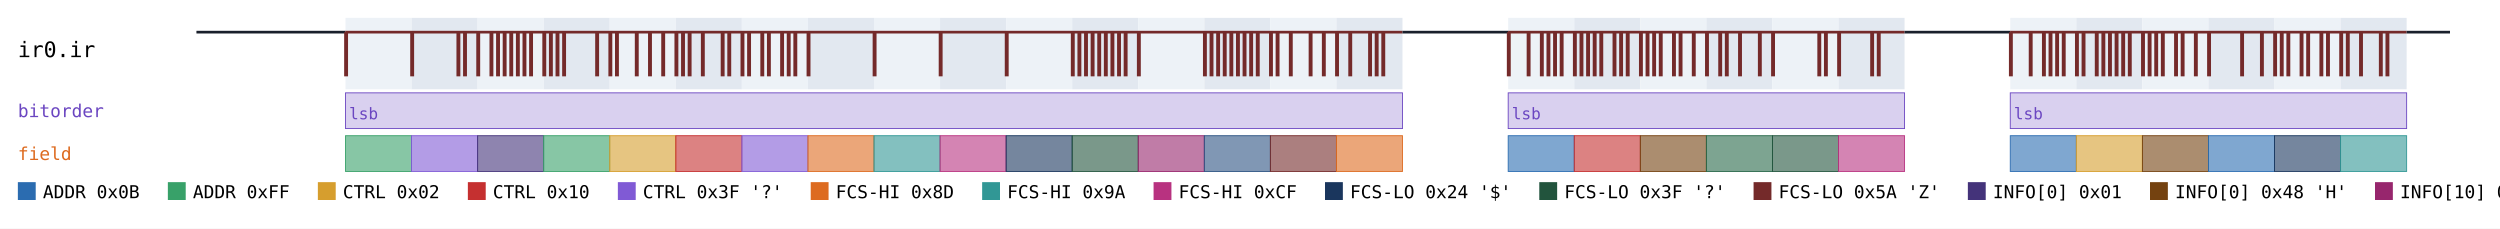
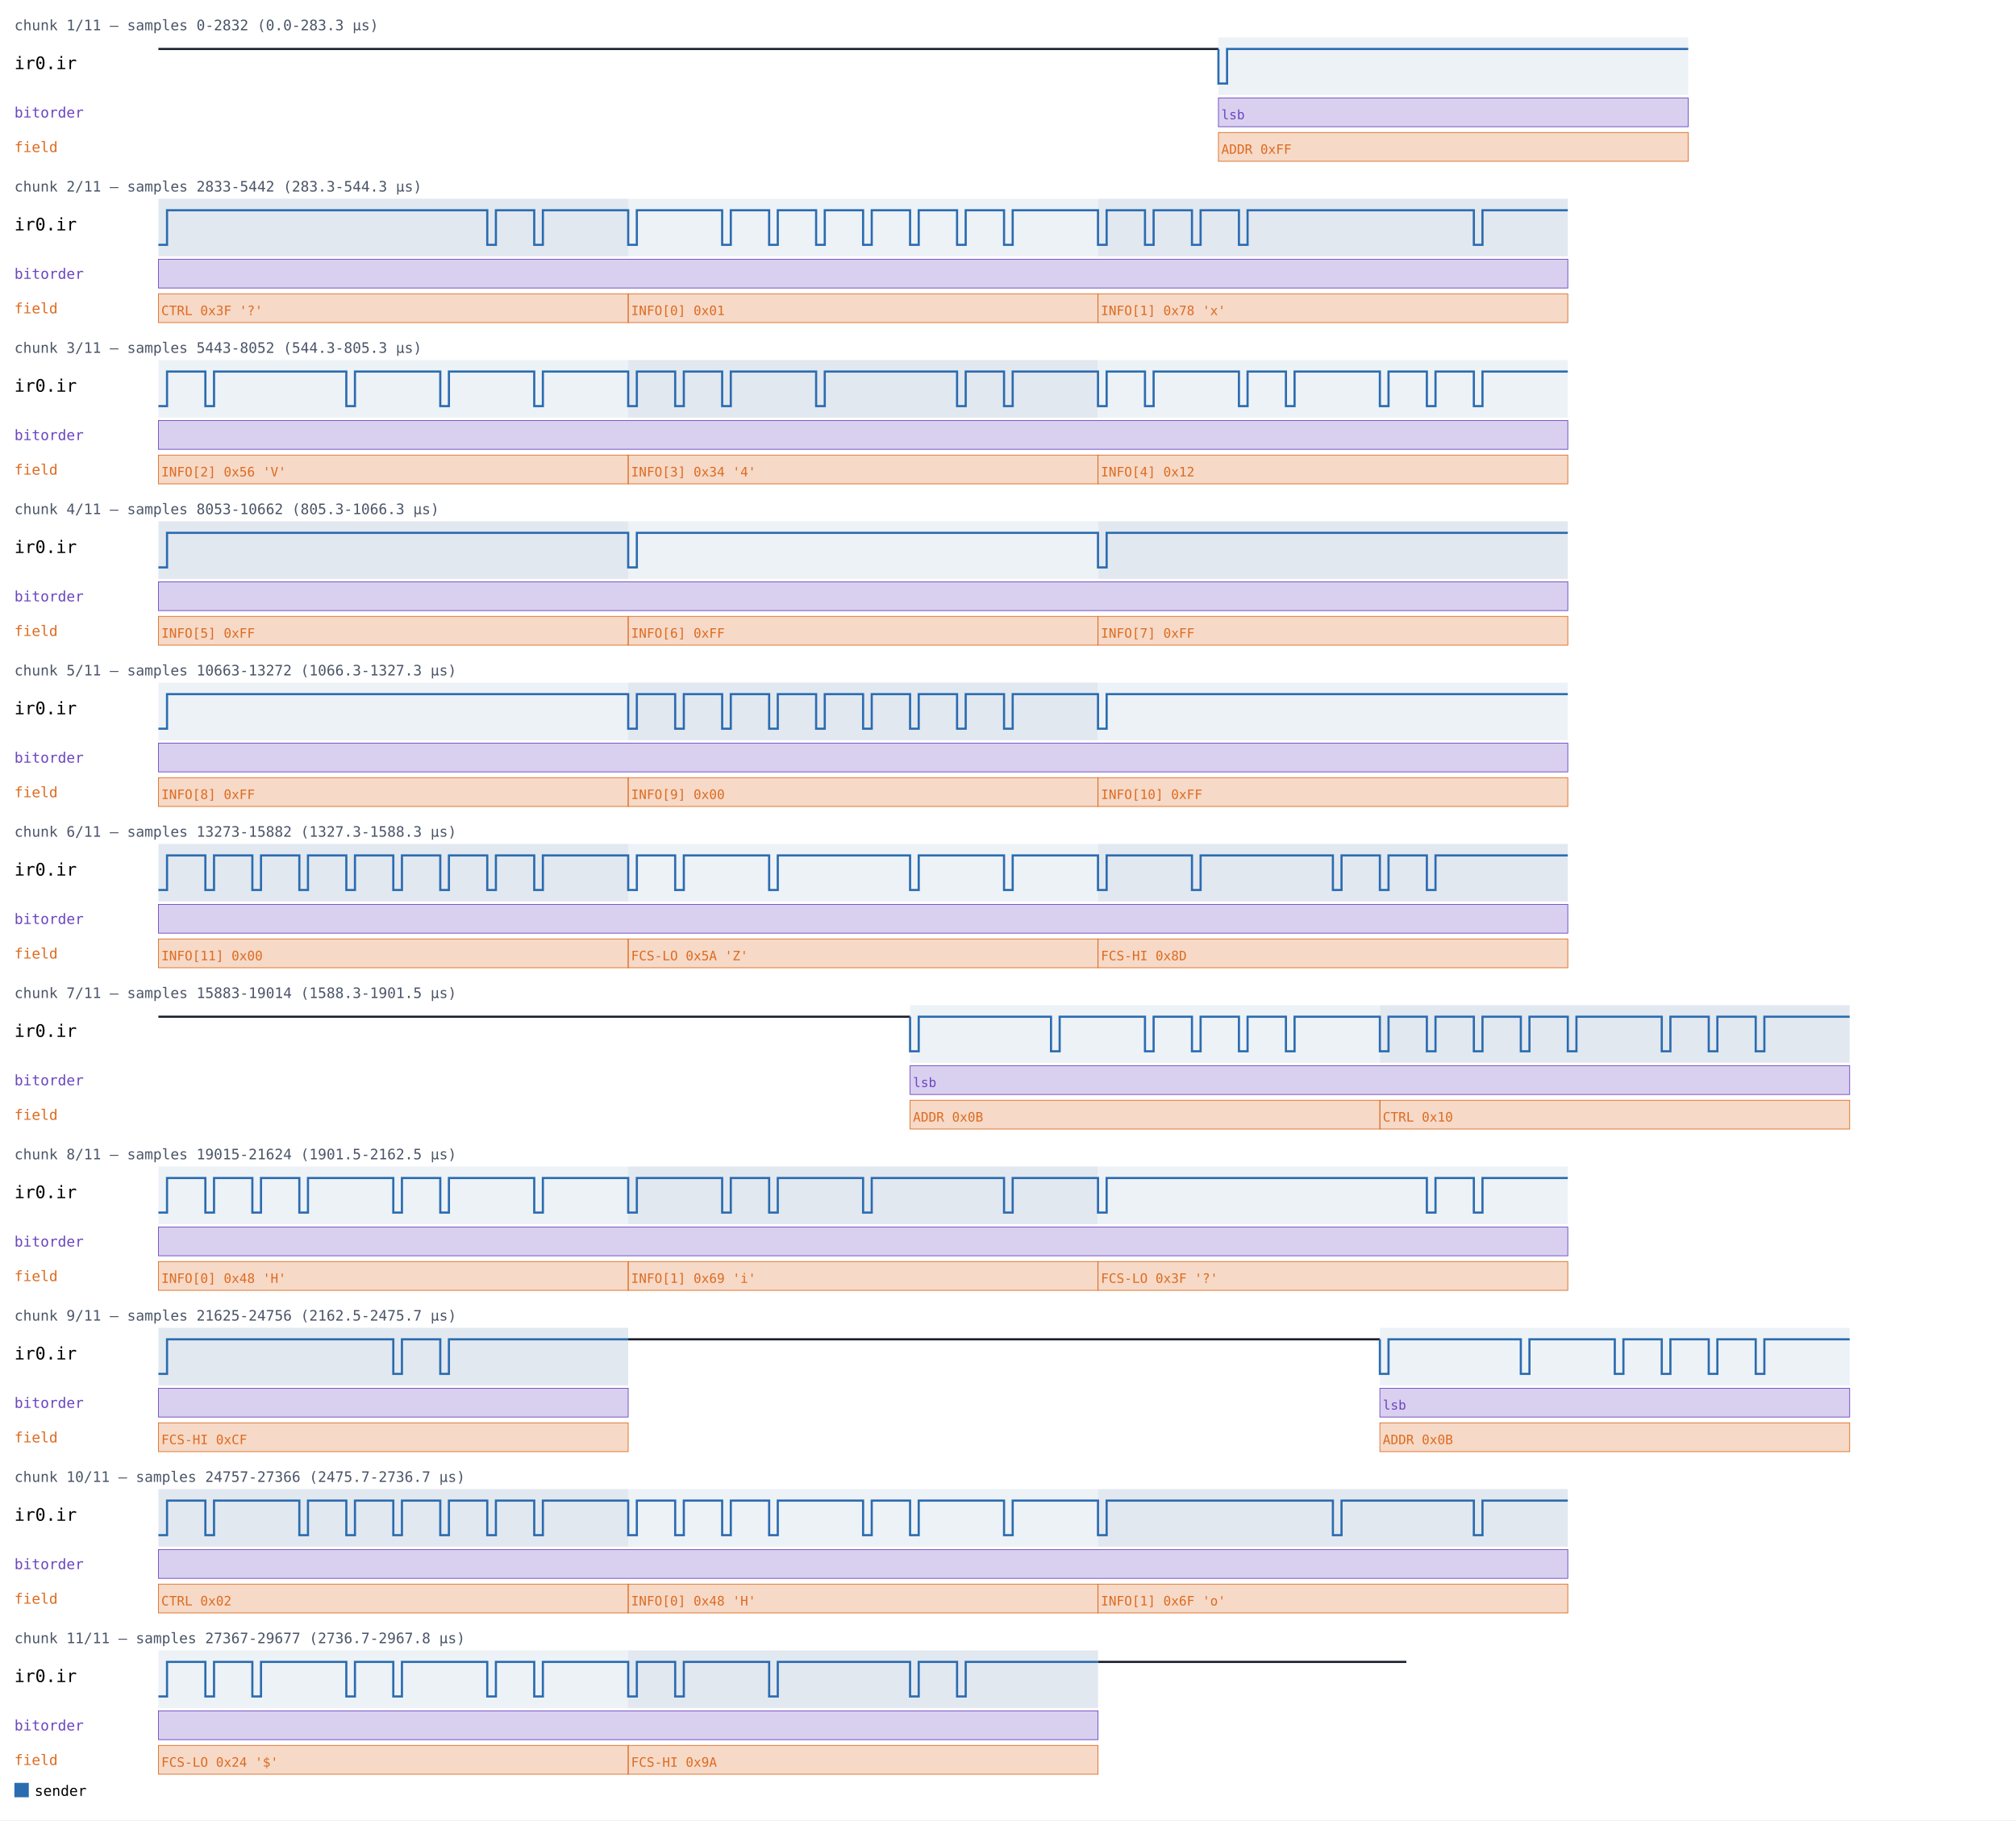
- <svg xmlns="http://www.w3.org/2000/svg" baseProfile="full" height="128" version="1.1" width="1400">
+ <svg xmlns="http://www.w3.org/2000/svg" baseProfile="full" height="1264" version="1.1" width="1400">
  <defs />
-   <rect fill="white" height="128" width="1400" x="0" y="0" />
-   <rect fill="#edf2f7" height="40" width="36.995" x="193.473" y="10" />
-   <rect fill="#e2e8f0" height="40" width="36.995" x="230.468" y="10" />
-   <rect fill="#edf2f7" height="40" width="36.995" x="267.463" y="10" />
-   <rect fill="#e2e8f0" height="40" width="36.995" x="304.458" y="10" />
-   <rect fill="#edf2f7" height="40" width="36.995" x="341.453" y="10" />
-   <rect fill="#e2e8f0" height="40" width="36.995" x="378.448" y="10" />
-   <rect fill="#edf2f7" height="40" width="36.995" x="415.443" y="10" />
-   <rect fill="#e2e8f0" height="40" width="36.995" x="452.438" y="10" />
-   <rect fill="#edf2f7" height="40" width="36.995" x="489.433" y="10" />
-   <rect fill="#e2e8f0" height="40" width="36.995" x="526.429" y="10" />
-   <rect fill="#edf2f7" height="40" width="36.995" x="563.424" y="10" />
-   <rect fill="#e2e8f0" height="40" width="36.995" x="600.419" y="10" />
-   <rect fill="#edf2f7" height="40" width="36.995" x="637.414" y="10" />
-   <rect fill="#e2e8f0" height="40" width="36.995" x="674.409" y="10" />
-   <rect fill="#edf2f7" height="40" width="36.995" x="711.404" y="10" />
-   <rect fill="#e2e8f0" height="40" width="36.995" x="748.399" y="10" />
-   <rect fill="#edf2f7" height="40" width="36.995" x="844.586" y="10" />
-   <rect fill="#e2e8f0" height="40" width="36.995" x="881.581" y="10" />
-   <rect fill="#edf2f7" height="40" width="36.995" x="918.576" y="10" />
-   <rect fill="#e2e8f0" height="40" width="36.995" x="955.571" y="10" />
-   <rect fill="#edf2f7" height="40" width="36.995" x="992.567" y="10" />
-   <rect fill="#e2e8f0" height="40" width="36.995" x="1029.562" y="10" />
-   <rect fill="#edf2f7" height="40" width="36.995" x="1125.749" y="10" />
-   <rect fill="#e2e8f0" height="40" width="36.995" x="1162.744" y="10" />
-   <rect fill="#edf2f7" height="40" width="36.995" x="1199.739" y="10" />
-   <rect fill="#e2e8f0" height="40" width="36.995" x="1236.734" y="10" />
-   <rect fill="#edf2f7" height="40" width="36.995" x="1273.729" y="10" />
-   <rect fill="#e2e8f0" height="40" width="36.995" x="1310.724" y="10" />
-   <text font-family="monospace" font-size="12px" x="10" y="32.0">ir0.ir</text>
-   <polyline fill="none" points="110.0,18.0 110.0,18.0 134.281,18.0 134.281,18.0 193.473,18.0 193.473,18.0" stroke="#1a202c" stroke-width="1.5" />
-   <polyline fill="none" points="193.473,18.0 193.473,42.0 194.153,42.0 194.153,18.0 230.468,18.0 230.468,42.0 231.148,42.0 231.148,18.0 256.364,18.0 256.364,42.0 257.045,42.0 257.045,18.0 260.064,18.0 260.064,42.0 260.744,42.0 260.744,18.0 267.463,18.0 267.463,42.0 268.143,42.0 268.143,18.0 274.862,18.0 274.862,42.0 275.542,42.0 275.542,18.0 278.561,18.0 278.561,42.0 279.242,42.0 279.242,18.0 282.261,18.0 282.261,42.0 282.941,42.0 282.941,18.0 285.961,18.0 285.961,42.0 286.641,42.0 286.641,18.0 289.66,18.0 289.66,42.0 290.34,42.0 290.34,18.0 293.36,18.0 293.36,42.0 294.04,42.0 294.04,18.0 297.059,18.0 297.059,42.0 297.739,42.0 297.739,18.0 304.458,18.0 304.458,42.0 305.138,42.0 305.138,18.0 308.158,18.0 308.158,42.0 308.838,42.0 308.838,18.0 311.857,18.0 311.857,42.0 312.537,42.0 312.537,18.0 315.557,18.0 315.557,42.0 316.237,42.0 316.237,18.0 334.054,18.0 334.054,42.0 334.734,42.0 334.734,18.0 341.453,18.0 341.453,42.0 342.133,42.0 342.133,18.0 345.153,18.0 345.153,42.0 345.833,42.0 345.833,18.0 356.251,18.0 356.251,42.0 356.932,42.0 356.932,18.0 363.65,18.0 363.65,42.0 364.331,42.0 364.331,18.0 371.049,18.0 371.049,42.0 371.73,42.0 371.73,18.0 378.448,18.0 378.448,42.0 379.129,42.0 379.129,18.0 382.148,18.0 382.148,42.0 382.828,42.0 382.828,18.0 385.847,18.0 385.847,42.0 386.528,42.0 386.528,18.0 393.246,18.0 393.246,42.0 393.927,42.0 393.927,18.0 404.345,18.0 404.345,42.0 405.025,42.0 405.025,18.0 408.044,18.0 408.044,42.0 408.725,42.0 408.725,18.0 415.443,18.0 415.443,42.0 416.124,42.0 416.124,18.0 419.143,18.0 419.143,42.0 419.823,42.0 419.823,18.0 426.542,18.0 426.542,42.0 427.222,42.0 427.222,18.0 430.241,18.0 430.241,42.0 430.922,42.0 430.922,18.0 437.64,18.0 437.64,42.0 438.321,42.0 438.321,18.0 441.34,18.0 441.34,42.0 442.02,42.0 442.02,18.0 445.039,18.0 445.039,42.0 445.72,42.0 445.72,18.0 452.438,18.0 452.438,42.0 453.119,42.0 453.119,18.0 489.433,18.0 489.433,42.0 490.114,42.0 490.114,18.0 526.429,18.0 526.429,42.0 527.109,42.0 527.109,18.0 563.424,18.0 563.424,42.0 564.104,42.0 564.104,18.0 600.419,18.0 600.419,42.0 601.099,42.0 601.099,18.0 604.118,18.0 604.118,42.0 604.799,42.0 604.799,18.0 607.818,18.0 607.818,42.0 608.498,42.0 608.498,18.0 611.517,18.0 611.517,42.0 612.198,42.0 612.198,18.0 615.217,18.0 615.217,42.0 615.897,42.0 615.897,18.0 618.916,18.0 618.916,42.0 619.597,42.0 619.597,18.0 622.616,18.0 622.616,42.0 623.296,42.0 623.296,18.0 626.315,18.0 626.315,42.0 626.996,42.0 626.996,18.0 630.015,18.0 630.015,42.0 630.695,42.0 630.695,18.0 637.414,18.0 637.414,42.0 638.094,42.0 638.094,18.0 674.409,18.0 674.409,42.0 675.089,42.0 675.089,18.0 678.108,18.0 678.108,42.0 678.789,42.0 678.789,18.0 681.808,18.0 681.808,42.0 682.488,42.0 682.488,18.0 685.507,18.0 685.507,42.0 686.188,42.0 686.188,18.0 689.207,18.0 689.207,42.0 689.887,42.0 689.887,18.0 692.906,18.0 692.906,42.0 693.587,42.0 693.587,18.0 696.606,18.0 696.606,42.0 697.286,42.0 697.286,18.0 700.305,18.0 700.305,42.0 700.986,42.0 700.986,18.0 704.005,18.0 704.005,42.0 704.685,42.0 704.685,18.0 711.404,18.0 711.404,42.0 712.084,42.0 712.084,18.0 715.103,18.0 715.103,42.0 715.784,42.0 715.784,18.0 722.502,18.0 722.502,42.0 723.183,42.0 723.183,18.0 733.601,18.0 733.601,42.0 734.281,42.0 734.281,18.0 741.0,18.0 741.0,42.0 741.68,42.0 741.68,18.0 748.399,18.0 748.399,42.0 749.079,42.0 749.079,18.0 755.798,18.0 755.798,42.0 756.478,42.0 756.478,18.0 766.897,18.0 766.897,42.0 767.577,42.0 767.577,18.0 770.596,18.0 770.596,42.0 771.276,42.0 771.276,18.0 774.296,18.0 774.296,42.0 774.976,42.0 774.976,18.0 785.394,18.0 785.394,18.0" stroke="#742a2a" stroke-width="1.5" />
-   <polyline fill="none" points="785.394,18.0 785.394,18.0 844.586,18.0 844.586,18.0" stroke="#1a202c" stroke-width="1.5" />
-   <polyline fill="none" points="844.586,18.0 844.586,42.0 845.267,42.0 845.267,18.0 855.685,18.0 855.685,42.0 856.365,42.0 856.365,18.0 863.084,18.0 863.084,42.0 863.764,42.0 863.764,18.0 866.783,18.0 866.783,42.0 867.464,42.0 867.464,18.0 870.483,18.0 870.483,42.0 871.163,42.0 871.163,18.0 874.182,18.0 874.182,42.0 874.863,42.0 874.863,18.0 881.581,18.0 881.581,42.0 882.262,42.0 882.262,18.0 885.281,18.0 885.281,42.0 885.961,42.0 885.961,18.0 888.98,18.0 888.98,42.0 889.661,42.0 889.661,18.0 892.68,18.0 892.68,42.0 893.36,42.0 893.36,18.0 896.379,18.0 896.379,42.0 897.06,42.0 897.06,18.0 903.778,18.0 903.778,42.0 904.459,42.0 904.459,18.0 907.478,18.0 907.478,42.0 908.158,42.0 908.158,18.0 911.177,18.0 911.177,42.0 911.858,42.0 911.858,18.0 918.576,18.0 918.576,42.0 919.257,42.0 919.257,18.0 922.276,18.0 922.276,42.0 922.956,42.0 922.956,18.0 925.975,18.0 925.975,42.0 926.656,42.0 926.656,18.0 929.675,18.0 929.675,42.0 930.355,42.0 930.355,18.0 937.074,18.0 937.074,42.0 937.754,42.0 937.754,18.0 940.773,18.0 940.773,42.0 941.454,42.0 941.454,18.0 948.172,18.0 948.172,42.0 948.853,42.0 948.853,18.0 955.571,18.0 955.571,42.0 956.252,42.0 956.252,18.0 962.97,18.0 962.97,42.0 963.651,42.0 963.651,18.0 966.67,18.0 966.67,42.0 967.35,42.0 967.35,18.0 974.069,18.0 974.069,42.0 974.749,42.0 974.749,18.0 985.168,18.0 985.168,42.0 985.848,42.0 985.848,18.0 992.567,18.0 992.567,42.0 993.247,42.0 993.247,18.0 1018.463,18.0 1018.463,42.0 1019.143,42.0 1019.143,18.0 1022.163,18.0 1022.163,42.0 1022.843,42.0 1022.843,18.0 1029.562,18.0 1029.562,42.0 1030.242,42.0 1030.242,18.0 1048.059,18.0 1048.059,42.0 1048.74,42.0 1048.74,18.0 1051.759,18.0 1051.759,42.0 1052.439,42.0 1052.439,18.0 1066.557,18.0 1066.557,18.0" stroke="#742a2a" stroke-width="1.5" />
-   <polyline fill="none" points="1066.557,18.0 1066.557,18.0 1125.749,18.0 1125.749,18.0" stroke="#1a202c" stroke-width="1.5" />
-   <polyline fill="none" points="1125.749,18.0 1125.749,42.0 1126.429,42.0 1126.429,18.0 1136.847,18.0 1136.847,42.0 1137.528,42.0 1137.528,18.0 1144.246,18.0 1144.246,42.0 1144.927,42.0 1144.927,18.0 1147.946,18.0 1147.946,42.0 1148.626,42.0 1148.626,18.0 1151.645,18.0 1151.645,42.0 1152.326,42.0 1152.326,18.0 1155.345,18.0 1155.345,42.0 1156.025,42.0 1156.025,18.0 1162.744,18.0 1162.744,42.0 1163.424,42.0 1163.424,18.0 1166.443,18.0 1166.443,42.0 1167.124,42.0 1167.124,18.0 1173.842,18.0 1173.842,42.0 1174.523,42.0 1174.523,18.0 1177.542,18.0 1177.542,42.0 1178.222,42.0 1178.222,18.0 1181.241,18.0 1181.241,42.0 1181.922,42.0 1181.922,18.0 1184.941,18.0 1184.941,42.0 1185.621,42.0 1185.621,18.0 1188.64,18.0 1188.64,42.0 1189.321,42.0 1189.321,18.0 1192.34,18.0 1192.34,42.0 1193.02,42.0 1193.02,18.0 1199.739,18.0 1199.739,42.0 1200.419,42.0 1200.419,18.0 1203.439,18.0 1203.439,42.0 1204.119,42.0 1204.119,18.0 1207.138,18.0 1207.138,42.0 1207.818,42.0 1207.818,18.0 1210.838,18.0 1210.838,42.0 1211.518,42.0 1211.518,18.0 1218.237,18.0 1218.237,42.0 1218.917,42.0 1218.917,18.0 1221.936,18.0 1221.936,42.0 1222.616,42.0 1222.616,18.0 1229.335,18.0 1229.335,42.0 1230.015,42.0 1230.015,18.0 1236.734,18.0 1236.734,42.0 1237.414,42.0 1237.414,18.0 1255.232,18.0 1255.232,42.0 1255.912,42.0 1255.912,18.0 1266.33,18.0 1266.33,42.0 1267.011,42.0 1267.011,18.0 1273.729,18.0 1273.729,42.0 1274.41,42.0 1274.41,18.0 1277.429,18.0 1277.429,42.0 1278.109,42.0 1278.109,18.0 1281.128,18.0 1281.128,42.0 1281.809,42.0 1281.809,18.0 1288.527,18.0 1288.527,42.0 1289.208,42.0 1289.208,18.0 1292.227,18.0 1292.227,42.0 1292.907,42.0 1292.907,18.0 1299.626,18.0 1299.626,42.0 1300.306,42.0 1300.306,18.0 1303.325,18.0 1303.325,42.0 1304.006,42.0 1304.006,18.0 1310.724,18.0 1310.724,42.0 1311.405,42.0 1311.405,18.0 1314.424,18.0 1314.424,42.0 1315.104,42.0 1315.104,18.0 1321.823,18.0 1321.823,42.0 1322.503,42.0 1322.503,18.0 1332.921,18.0 1332.921,42.0 1333.602,42.0 1333.602,18.0 1336.621,18.0 1336.621,42.0 1337.301,42.0 1337.301,18.0 1347.719,18.0 1347.719,18.0" stroke="#742a2a" stroke-width="1.5" />
-   <polyline fill="none" points="1347.719,18.0 1347.719,18.0 1372.0,18.0" stroke="#1a202c" stroke-width="1.5" />
-   <text fill="#6b46c1" font-family="monospace" font-size="10px" x="10" y="65.6">bitorder</text>
-   <rect fill="#6b46c1" fill-opacity="0.25" height="20" stroke="#6b46c1" stroke-width="0.5" width="591.921" x="193.473" y="52" />
-   <text fill="#6b46c1" font-family="monospace" font-size="9px" x="195.473" y="66.8">lsb</text>
-   <rect fill="#6b46c1" fill-opacity="0.25" height="20" stroke="#6b46c1" stroke-width="0.5" width="221.97" x="844.586" y="52" />
-   <text fill="#6b46c1" font-family="monospace" font-size="9px" x="846.586" y="66.8">lsb</text>
-   <rect fill="#6b46c1" fill-opacity="0.25" height="20" stroke="#6b46c1" stroke-width="0.5" width="221.97" x="1125.749" y="52" />
-   <text fill="#6b46c1" font-family="monospace" font-size="9px" x="1127.749" y="66.8">lsb</text>
-   <text fill="#dd6b20" font-family="monospace" font-size="10px" x="10" y="89.6">field</text>
-   <rect fill="#38a169" fill-opacity="0.6" height="20" stroke="#38a169" stroke-width="0.5" width="36.995" x="193.473" y="76" />
-   <rect fill="#805ad5" fill-opacity="0.6" height="20" stroke="#805ad5" stroke-width="0.5" width="36.995" x="230.468" y="76" />
-   <rect fill="#44337a" fill-opacity="0.6" height="20" stroke="#44337a" stroke-width="0.5" width="36.995" x="267.463" y="76" />
-   <rect fill="#38a169" fill-opacity="0.6" height="20" stroke="#38a169" stroke-width="0.5" width="36.995" x="304.458" y="76" />
-   <rect fill="#d69e2e" fill-opacity="0.6" height="20" stroke="#d69e2e" stroke-width="0.5" width="36.995" x="341.453" y="76" />
-   <rect fill="#c53030" fill-opacity="0.6" height="20" stroke="#c53030" stroke-width="0.5" width="36.995" x="378.448" y="76" />
-   <rect fill="#805ad5" fill-opacity="0.6" height="20" stroke="#805ad5" stroke-width="0.5" width="36.995" x="415.443" y="76" />
-   <rect fill="#dd6b20" fill-opacity="0.6" height="20" stroke="#dd6b20" stroke-width="0.5" width="36.995" x="452.438" y="76" />
-   <rect fill="#319795" fill-opacity="0.6" height="20" stroke="#319795" stroke-width="0.5" width="36.995" x="489.433" y="76" />
-   <rect fill="#b83280" fill-opacity="0.6" height="20" stroke="#b83280" stroke-width="0.5" width="36.995" x="526.429" y="76" />
-   <rect fill="#1a365d" fill-opacity="0.6" height="20" stroke="#1a365d" stroke-width="0.5" width="36.995" x="563.424" y="76" />
-   <rect fill="#22543d" fill-opacity="0.6" height="20" stroke="#22543d" stroke-width="0.5" width="36.995" x="600.419" y="76" />
-   <rect fill="#97266d" fill-opacity="0.6" height="20" stroke="#97266d" stroke-width="0.5" width="36.995" x="637.414" y="76" />
-   <rect fill="#2c5282" fill-opacity="0.6" height="20" stroke="#2c5282" stroke-width="0.5" width="36.995" x="674.409" y="76" />
-   <rect fill="#742a2a" fill-opacity="0.6" height="20" stroke="#742a2a" stroke-width="0.5" width="36.995" x="711.404" y="76" />
-   <rect fill="#dd6b20" fill-opacity="0.6" height="20" stroke="#dd6b20" stroke-width="0.5" width="36.995" x="748.399" y="76" />
-   <rect fill="#2b6cb0" fill-opacity="0.6" height="20" stroke="#2b6cb0" stroke-width="0.5" width="36.995" x="844.586" y="76" />
-   <rect fill="#c53030" fill-opacity="0.6" height="20" stroke="#c53030" stroke-width="0.5" width="36.995" x="881.581" y="76" />
-   <rect fill="#744210" fill-opacity="0.6" height="20" stroke="#744210" stroke-width="0.5" width="36.995" x="918.576" y="76" />
-   <rect fill="#276749" fill-opacity="0.6" height="20" stroke="#276749" stroke-width="0.5" width="36.995" x="955.571" y="76" />
-   <rect fill="#22543d" fill-opacity="0.6" height="20" stroke="#22543d" stroke-width="0.5" width="36.995" x="992.567" y="76" />
-   <rect fill="#b83280" fill-opacity="0.6" height="20" stroke="#b83280" stroke-width="0.5" width="36.995" x="1029.562" y="76" />
-   <rect fill="#2b6cb0" fill-opacity="0.6" height="20" stroke="#2b6cb0" stroke-width="0.5" width="36.995" x="1125.749" y="76" />
-   <rect fill="#d69e2e" fill-opacity="0.6" height="20" stroke="#d69e2e" stroke-width="0.5" width="36.995" x="1162.744" y="76" />
-   <rect fill="#744210" fill-opacity="0.6" height="20" stroke="#744210" stroke-width="0.5" width="36.995" x="1199.739" y="76" />
-   <rect fill="#2b6cb0" fill-opacity="0.6" height="20" stroke="#2b6cb0" stroke-width="0.5" width="36.995" x="1236.734" y="76" />
-   <rect fill="#1a365d" fill-opacity="0.6" height="20" stroke="#1a365d" stroke-width="0.5" width="36.995" x="1273.729" y="76" />
-   <rect fill="#319795" fill-opacity="0.6" height="20" stroke="#319795" stroke-width="0.5" width="36.995" x="1310.724" y="76" />
-   <rect fill="#2b6cb0" height="10" width="10" x="10" y="102" />
-   <text font-family="monospace" font-size="10px" x="24" y="111">ADDR 0x0B</text>
-   <rect fill="#38a169" height="10" width="10" x="94" y="102" />
-   <text font-family="monospace" font-size="10px" x="108" y="111">ADDR 0xFF</text>
-   <rect fill="#d69e2e" height="10" width="10" x="178" y="102" />
-   <text font-family="monospace" font-size="10px" x="192" y="111">CTRL 0x02</text>
-   <rect fill="#c53030" height="10" width="10" x="262" y="102" />
-   <text font-family="monospace" font-size="10px" x="276" y="111">CTRL 0x10</text>
-   <rect fill="#805ad5" height="10" width="10" x="346" y="102" />
-   <text font-family="monospace" font-size="10px" x="360" y="111">CTRL 0x3F '?'</text>
-   <rect fill="#dd6b20" height="10" width="10" x="454" y="102" />
-   <text font-family="monospace" font-size="10px" x="468" y="111">FCS-HI 0x8D</text>
-   <rect fill="#319795" height="10" width="10" x="550" y="102" />
-   <text font-family="monospace" font-size="10px" x="564" y="111">FCS-HI 0x9A</text>
-   <rect fill="#b83280" height="10" width="10" x="646" y="102" />
-   <text font-family="monospace" font-size="10px" x="660" y="111">FCS-HI 0xCF</text>
-   <rect fill="#1a365d" height="10" width="10" x="742" y="102" />
-   <text font-family="monospace" font-size="10px" x="756" y="111">FCS-LO 0x24 '$'</text>
-   <rect fill="#22543d" height="10" width="10" x="862" y="102" />
-   <text font-family="monospace" font-size="10px" x="876" y="111">FCS-LO 0x3F '?'</text>
-   <rect fill="#742a2a" height="10" width="10" x="982" y="102" />
-   <text font-family="monospace" font-size="10px" x="996" y="111">FCS-LO 0x5A 'Z'</text>
-   <rect fill="#44337a" height="10" width="10" x="1102" y="102" />
-   <text font-family="monospace" font-size="10px" x="1116" y="111">INFO[0] 0x01</text>
-   <rect fill="#744210" height="10" width="10" x="1204" y="102" />
-   <text font-family="monospace" font-size="10px" x="1218" y="111">INFO[0] 0x48 'H'</text>
-   <rect fill="#97266d" height="10" width="10" x="1330" y="102" />
-   <text font-family="monospace" font-size="10px" x="1344" y="111">INFO[10] 0xFF</text>
-   <rect fill="#2c5282" height="10" width="10" x="1438" y="102" />
-   <text font-family="monospace" font-size="10px" x="1452" y="111">INFO[11] 0x00</text>
-   <rect fill="#276749" height="10" width="10" x="1546" y="102" />
-   <text font-family="monospace" font-size="10px" x="1560" y="111">INFO[1] 0x69 'i'</text>
-   <rect fill="#2b6cb0" height="10" width="10" x="1672" y="102" />
-   <text font-family="monospace" font-size="10px" x="1686" y="111">INFO[1] 0x6F 'o'</text>
-   <rect fill="#38a169" height="10" width="10" x="1798" y="102" />
-   <text font-family="monospace" font-size="10px" x="1812" y="111">INFO[1] 0x78 'x'</text>
-   <rect fill="#d69e2e" height="10" width="10" x="1924" y="102" />
-   <text font-family="monospace" font-size="10px" x="1938" y="111">INFO[2] 0x56 'V'</text>
-   <rect fill="#c53030" height="10" width="10" x="2050" y="102" />
-   <text font-family="monospace" font-size="10px" x="2064" y="111">INFO[3] 0x34 '4'</text>
-   <rect fill="#805ad5" height="10" width="10" x="2176" y="102" />
-   <text font-family="monospace" font-size="10px" x="2190" y="111">INFO[4] 0x12</text>
-   <rect fill="#dd6b20" height="10" width="10" x="2278" y="102" />
-   <text font-family="monospace" font-size="10px" x="2292" y="111">INFO[5] 0xFF</text>
-   <rect fill="#319795" height="10" width="10" x="2380" y="102" />
-   <text font-family="monospace" font-size="10px" x="2394" y="111">INFO[6] 0xFF</text>
-   <rect fill="#b83280" height="10" width="10" x="2482" y="102" />
-   <text font-family="monospace" font-size="10px" x="2496" y="111">INFO[7] 0xFF</text>
-   <rect fill="#1a365d" height="10" width="10" x="2584" y="102" />
-   <text font-family="monospace" font-size="10px" x="2598" y="111">INFO[8] 0xFF</text>
-   <rect fill="#22543d" height="10" width="10" x="2686" y="102" />
-   <text font-family="monospace" font-size="10px" x="2700" y="111">INFO[9] 0x00</text>
-   <rect fill="#742a2a" height="10" width="10" x="2788" y="102" />
-   <text font-family="monospace" font-size="10px" x="2802" y="111">sender</text>
+   <rect fill="white" height="1264" width="1400" x="0" y="0" />
+   <text fill="#4a5568" font-family="monospace" font-size="10px" x="10" y="21">chunk 1/11 — samples 0-2832  (0.0-283.3 µs)</text>
+   <rect fill="#edf2f7" height="40" width="326.25" x="846.125" y="26" />
+   <text font-family="monospace" font-size="12px" x="10" y="48.0">ir0.ir</text>
+   <polyline fill="none" points="110.0,34.0 110.0,34.0 324.125,34.0 324.125,34.0 846.125,34.0 846.125,34.0" stroke="#1a202c" stroke-width="1.5" />
+   <polyline fill="none" points="846.125,34.0 846.125,58.0 852.125,58.0 852.125,34.0 1172.375,34.0" stroke="#2b6cb0" stroke-width="1.5" />
+   <text fill="#6b46c1" font-family="monospace" font-size="10px" x="10" y="81.6">bitorder</text>
+   <rect fill="#6b46c1" fill-opacity="0.25" height="20" stroke="#6b46c1" stroke-width="0.5" width="326.25" x="846.125" y="68" />
+   <text fill="#6b46c1" font-family="monospace" font-size="9px" x="848.125" y="82.8">lsb</text>
+   <text fill="#dd6b20" font-family="monospace" font-size="10px" x="10" y="105.6">field</text>
+   <rect fill="#dd6b20" fill-opacity="0.25" height="20" stroke="#dd6b20" stroke-width="0.5" width="326.25" x="846.125" y="92" />
+   <text fill="#dd6b20" font-family="monospace" font-size="9px" x="848.125" y="106.8">ADDR 0xFF</text>
+   <text fill="#4a5568" font-family="monospace" font-size="10px" x="10" y="133">chunk 2/11 — samples 2833-5442  (283.3-544.3 µs)</text>
+   <rect fill="#e2e8f0" height="40" width="326.25" x="110.0" y="138" />
+   <rect fill="#edf2f7" height="40" width="326.25" x="436.25" y="138" />
+   <rect fill="#e2e8f0" height="40" width="326.25" x="762.5" y="138" />
+   <text font-family="monospace" font-size="12px" x="10" y="160.0">ir0.ir</text>
+   <polyline fill="none" points="110.0,170.0 110.0,170.0 116.0,170.0 116.0,146.0 338.375,146.0 338.375,170.0 344.375,170.0 344.375,146.0 371.0,146.0 371.0,170.0 377.0,170.0 377.0,146.0 436.25,146.0 436.25,170.0 442.25,170.0 442.25,146.0 501.5,146.0 501.5,170.0 507.5,170.0 507.5,146.0 534.125,146.0 534.125,170.0 540.125,170.0 540.125,146.0 566.75,146.0 566.75,170.0 572.75,170.0 572.75,146.0 599.375,146.0 599.375,170.0 605.375,170.0 605.375,146.0 632.0,146.0 632.0,170.0 638.0,170.0 638.0,146.0 664.625,146.0 664.625,170.0 670.625,170.0 670.625,146.0 697.25,146.0 697.25,170.0 703.25,170.0 703.25,146.0 762.5,146.0 762.5,170.0 768.5,170.0 768.5,146.0 795.125,146.0 795.125,170.0 801.125,170.0 801.125,146.0 827.75,146.0 827.75,170.0 833.75,170.0 833.75,146.0 860.375,146.0 860.375,170.0 866.375,170.0 866.375,146.0 1023.5,146.0 1023.5,170.0 1029.5,170.0 1029.5,146.0 1088.75,146.0" stroke="#2b6cb0" stroke-width="1.5" />
+   <text fill="#6b46c1" font-family="monospace" font-size="10px" x="10" y="193.6">bitorder</text>
+   <rect fill="#6b46c1" fill-opacity="0.25" height="20" stroke="#6b46c1" stroke-width="0.5" width="978.75" x="110.0" y="180" />
+   <text fill="#dd6b20" font-family="monospace" font-size="10px" x="10" y="217.6">field</text>
+   <rect fill="#dd6b20" fill-opacity="0.25" height="20" stroke="#dd6b20" stroke-width="0.5" width="326.25" x="110.0" y="204" />
+   <text fill="#dd6b20" font-family="monospace" font-size="9px" x="112.0" y="218.8">CTRL 0x3F '?'</text>
+   <rect fill="#dd6b20" fill-opacity="0.25" height="20" stroke="#dd6b20" stroke-width="0.5" width="326.25" x="436.25" y="204" />
+   <text fill="#dd6b20" font-family="monospace" font-size="9px" x="438.25" y="218.8">INFO[0] 0x01</text>
+   <rect fill="#dd6b20" fill-opacity="0.25" height="20" stroke="#dd6b20" stroke-width="0.5" width="326.25" x="762.5" y="204" />
+   <text fill="#dd6b20" font-family="monospace" font-size="9px" x="764.5" y="218.8">INFO[1] 0x78 'x'</text>
+   <text fill="#4a5568" font-family="monospace" font-size="10px" x="10" y="245">chunk 3/11 — samples 5443-8052  (544.3-805.3 µs)</text>
+   <rect fill="#edf2f7" height="40" width="326.25" x="110.0" y="250" />
+   <rect fill="#e2e8f0" height="40" width="326.25" x="436.25" y="250" />
+   <rect fill="#edf2f7" height="40" width="326.25" x="762.5" y="250" />
+   <text font-family="monospace" font-size="12px" x="10" y="272.0">ir0.ir</text>
+   <polyline fill="none" points="110.0,282.0 110.0,282.0 116.0,282.0 116.0,258.0 142.625,258.0 142.625,282.0 148.625,282.0 148.625,258.0 240.5,258.0 240.5,282.0 246.5,282.0 246.5,258.0 305.75,258.0 305.75,282.0 311.75,282.0 311.75,258.0 371.0,258.0 371.0,282.0 377.0,282.0 377.0,258.0 436.25,258.0 436.25,282.0 442.25,282.0 442.25,258.0 468.875,258.0 468.875,282.0 474.875,282.0 474.875,258.0 501.5,258.0 501.5,282.0 507.5,282.0 507.5,258.0 566.75,258.0 566.75,282.0 572.75,282.0 572.75,258.0 664.625,258.0 664.625,282.0 670.625,282.0 670.625,258.0 697.25,258.0 697.25,282.0 703.25,282.0 703.25,258.0 762.5,258.0 762.5,282.0 768.5,282.0 768.5,258.0 795.125,258.0 795.125,282.0 801.125,282.0 801.125,258.0 860.375,258.0 860.375,282.0 866.375,282.0 866.375,258.0 893.0,258.0 893.0,282.0 899.0,282.0 899.0,258.0 958.25,258.0 958.25,282.0 964.25,282.0 964.25,258.0 990.875,258.0 990.875,282.0 996.875,282.0 996.875,258.0 1023.5,258.0 1023.5,282.0 1029.5,282.0 1029.5,258.0 1088.75,258.0" stroke="#2b6cb0" stroke-width="1.5" />
+   <text fill="#6b46c1" font-family="monospace" font-size="10px" x="10" y="305.6">bitorder</text>
+   <rect fill="#6b46c1" fill-opacity="0.25" height="20" stroke="#6b46c1" stroke-width="0.5" width="978.75" x="110.0" y="292" />
+   <text fill="#dd6b20" font-family="monospace" font-size="10px" x="10" y="329.6">field</text>
+   <rect fill="#dd6b20" fill-opacity="0.25" height="20" stroke="#dd6b20" stroke-width="0.5" width="326.25" x="110.0" y="316" />
+   <text fill="#dd6b20" font-family="monospace" font-size="9px" x="112.0" y="330.8">INFO[2] 0x56 'V'</text>
+   <rect fill="#dd6b20" fill-opacity="0.25" height="20" stroke="#dd6b20" stroke-width="0.5" width="326.25" x="436.25" y="316" />
+   <text fill="#dd6b20" font-family="monospace" font-size="9px" x="438.25" y="330.8">INFO[3] 0x34 '4'</text>
+   <rect fill="#dd6b20" fill-opacity="0.25" height="20" stroke="#dd6b20" stroke-width="0.5" width="326.25" x="762.5" y="316" />
+   <text fill="#dd6b20" font-family="monospace" font-size="9px" x="764.5" y="330.8">INFO[4] 0x12</text>
+   <text fill="#4a5568" font-family="monospace" font-size="10px" x="10" y="357">chunk 4/11 — samples 8053-10662  (805.3-1066.3 µs)</text>
+   <rect fill="#e2e8f0" height="40" width="326.25" x="110.0" y="362" />
+   <rect fill="#edf2f7" height="40" width="326.25" x="436.25" y="362" />
+   <rect fill="#e2e8f0" height="40" width="326.25" x="762.5" y="362" />
+   <text font-family="monospace" font-size="12px" x="10" y="384.0">ir0.ir</text>
+   <polyline fill="none" points="110.0,394.0 110.0,394.0 116.0,394.0 116.0,370.0 436.25,370.0 436.25,394.0 442.25,394.0 442.25,370.0 762.5,370.0 762.5,394.0 768.5,394.0 768.5,370.0 1088.75,370.0" stroke="#2b6cb0" stroke-width="1.5" />
+   <text fill="#6b46c1" font-family="monospace" font-size="10px" x="10" y="417.6">bitorder</text>
+   <rect fill="#6b46c1" fill-opacity="0.25" height="20" stroke="#6b46c1" stroke-width="0.5" width="978.75" x="110.0" y="404" />
+   <text fill="#dd6b20" font-family="monospace" font-size="10px" x="10" y="441.6">field</text>
+   <rect fill="#dd6b20" fill-opacity="0.25" height="20" stroke="#dd6b20" stroke-width="0.5" width="326.25" x="110.0" y="428" />
+   <text fill="#dd6b20" font-family="monospace" font-size="9px" x="112.0" y="442.8">INFO[5] 0xFF</text>
+   <rect fill="#dd6b20" fill-opacity="0.25" height="20" stroke="#dd6b20" stroke-width="0.5" width="326.25" x="436.25" y="428" />
+   <text fill="#dd6b20" font-family="monospace" font-size="9px" x="438.25" y="442.8">INFO[6] 0xFF</text>
+   <rect fill="#dd6b20" fill-opacity="0.25" height="20" stroke="#dd6b20" stroke-width="0.5" width="326.25" x="762.5" y="428" />
+   <text fill="#dd6b20" font-family="monospace" font-size="9px" x="764.5" y="442.8">INFO[7] 0xFF</text>
+   <text fill="#4a5568" font-family="monospace" font-size="10px" x="10" y="469">chunk 5/11 — samples 10663-13272  (1066.3-1327.3 µs)</text>
+   <rect fill="#edf2f7" height="40" width="326.25" x="110.0" y="474" />
+   <rect fill="#e2e8f0" height="40" width="326.25" x="436.25" y="474" />
+   <rect fill="#edf2f7" height="40" width="326.25" x="762.5" y="474" />
+   <text font-family="monospace" font-size="12px" x="10" y="496.0">ir0.ir</text>
+   <polyline fill="none" points="110.0,506.0 110.0,506.0 116.0,506.0 116.0,482.0 436.25,482.0 436.25,506.0 442.25,506.0 442.25,482.0 468.875,482.0 468.875,506.0 474.875,506.0 474.875,482.0 501.5,482.0 501.5,506.0 507.5,506.0 507.5,482.0 534.125,482.0 534.125,506.0 540.125,506.0 540.125,482.0 566.75,482.0 566.75,506.0 572.75,506.0 572.75,482.0 599.375,482.0 599.375,506.0 605.375,506.0 605.375,482.0 632.0,482.0 632.0,506.0 638.0,506.0 638.0,482.0 664.625,482.0 664.625,506.0 670.625,506.0 670.625,482.0 697.25,482.0 697.25,506.0 703.25,506.0 703.25,482.0 762.5,482.0 762.5,506.0 768.5,506.0 768.5,482.0 1088.75,482.0" stroke="#2b6cb0" stroke-width="1.5" />
+   <text fill="#6b46c1" font-family="monospace" font-size="10px" x="10" y="529.6">bitorder</text>
+   <rect fill="#6b46c1" fill-opacity="0.25" height="20" stroke="#6b46c1" stroke-width="0.5" width="978.75" x="110.0" y="516" />
+   <text fill="#dd6b20" font-family="monospace" font-size="10px" x="10" y="553.6">field</text>
+   <rect fill="#dd6b20" fill-opacity="0.25" height="20" stroke="#dd6b20" stroke-width="0.5" width="326.25" x="110.0" y="540" />
+   <text fill="#dd6b20" font-family="monospace" font-size="9px" x="112.0" y="554.8">INFO[8] 0xFF</text>
+   <rect fill="#dd6b20" fill-opacity="0.25" height="20" stroke="#dd6b20" stroke-width="0.5" width="326.25" x="436.25" y="540" />
+   <text fill="#dd6b20" font-family="monospace" font-size="9px" x="438.25" y="554.8">INFO[9] 0x00</text>
+   <rect fill="#dd6b20" fill-opacity="0.25" height="20" stroke="#dd6b20" stroke-width="0.5" width="326.25" x="762.5" y="540" />
+   <text fill="#dd6b20" font-family="monospace" font-size="9px" x="764.5" y="554.8">INFO[10] 0xFF</text>
+   <text fill="#4a5568" font-family="monospace" font-size="10px" x="10" y="581">chunk 6/11 — samples 13273-15882  (1327.3-1588.3 µs)</text>
+   <rect fill="#e2e8f0" height="40" width="326.25" x="110.0" y="586" />
+   <rect fill="#edf2f7" height="40" width="326.25" x="436.25" y="586" />
+   <rect fill="#e2e8f0" height="40" width="326.25" x="762.5" y="586" />
+   <text font-family="monospace" font-size="12px" x="10" y="608.0">ir0.ir</text>
+   <polyline fill="none" points="110.0,618.0 110.0,618.0 116.0,618.0 116.0,594.0 142.625,594.0 142.625,618.0 148.625,618.0 148.625,594.0 175.25,594.0 175.25,618.0 181.25,618.0 181.25,594.0 207.875,594.0 207.875,618.0 213.875,618.0 213.875,594.0 240.5,594.0 240.5,618.0 246.5,618.0 246.5,594.0 273.125,594.0 273.125,618.0 279.125,618.0 279.125,594.0 305.75,594.0 305.75,618.0 311.75,618.0 311.75,594.0 338.375,594.0 338.375,618.0 344.375,618.0 344.375,594.0 371.0,594.0 371.0,618.0 377.0,618.0 377.0,594.0 436.25,594.0 436.25,618.0 442.25,618.0 442.25,594.0 468.875,594.0 468.875,618.0 474.875,618.0 474.875,594.0 534.125,594.0 534.125,618.0 540.125,618.0 540.125,594.0 632.0,594.0 632.0,618.0 638.0,618.0 638.0,594.0 697.25,594.0 697.25,618.0 703.25,618.0 703.25,594.0 762.5,594.0 762.5,618.0 768.5,618.0 768.5,594.0 827.75,594.0 827.75,618.0 833.75,618.0 833.75,594.0 925.625,594.0 925.625,618.0 931.625,618.0 931.625,594.0 958.25,594.0 958.25,618.0 964.25,618.0 964.25,594.0 990.875,594.0 990.875,618.0 996.875,618.0 996.875,594.0 1088.75,594.0" stroke="#2b6cb0" stroke-width="1.5" />
+   <text fill="#6b46c1" font-family="monospace" font-size="10px" x="10" y="641.6">bitorder</text>
+   <rect fill="#6b46c1" fill-opacity="0.25" height="20" stroke="#6b46c1" stroke-width="0.5" width="978.75" x="110.0" y="628" />
+   <text fill="#dd6b20" font-family="monospace" font-size="10px" x="10" y="665.6">field</text>
+   <rect fill="#dd6b20" fill-opacity="0.25" height="20" stroke="#dd6b20" stroke-width="0.5" width="326.25" x="110.0" y="652" />
+   <text fill="#dd6b20" font-family="monospace" font-size="9px" x="112.0" y="666.8">INFO[11] 0x00</text>
+   <rect fill="#dd6b20" fill-opacity="0.25" height="20" stroke="#dd6b20" stroke-width="0.5" width="326.25" x="436.25" y="652" />
+   <text fill="#dd6b20" font-family="monospace" font-size="9px" x="438.25" y="666.8">FCS-LO 0x5A 'Z'</text>
+   <rect fill="#dd6b20" fill-opacity="0.25" height="20" stroke="#dd6b20" stroke-width="0.5" width="326.25" x="762.5" y="652" />
+   <text fill="#dd6b20" font-family="monospace" font-size="9px" x="764.5" y="666.8">FCS-HI 0x8D</text>
+   <text fill="#4a5568" font-family="monospace" font-size="10px" x="10" y="693">chunk 7/11 — samples 15883-19014  (1588.3-1901.5 µs)</text>
+   <rect fill="#edf2f7" height="40" width="326.25" x="632.0" y="698" />
+   <rect fill="#e2e8f0" height="40" width="326.25" x="958.25" y="698" />
+   <text font-family="monospace" font-size="12px" x="10" y="720.0">ir0.ir</text>
+   <polyline fill="none" points="110.0,706.0 110.0,706.0 632.0,706.0 632.0,706.0" stroke="#1a202c" stroke-width="1.5" />
+   <polyline fill="none" points="632.0,706.0 632.0,730.0 638.0,730.0 638.0,706.0 729.875,706.0 729.875,730.0 735.875,730.0 735.875,706.0 795.125,706.0 795.125,730.0 801.125,730.0 801.125,706.0 827.75,706.0 827.75,730.0 833.75,730.0 833.75,706.0 860.375,706.0 860.375,730.0 866.375,730.0 866.375,706.0 893.0,706.0 893.0,730.0 899.0,730.0 899.0,706.0 958.25,706.0 958.25,730.0 964.25,730.0 964.25,706.0 990.875,706.0 990.875,730.0 996.875,730.0 996.875,706.0 1023.5,706.0 1023.5,730.0 1029.5,730.0 1029.5,706.0 1056.125,706.0 1056.125,730.0 1062.125,730.0 1062.125,706.0 1088.75,706.0 1088.75,730.0 1094.75,730.0 1094.75,706.0 1154.0,706.0 1154.0,730.0 1160.0,730.0 1160.0,706.0 1186.625,706.0 1186.625,730.0 1192.625,730.0 1192.625,706.0 1219.25,706.0 1219.25,730.0 1225.25,730.0 1225.25,706.0 1284.5,706.0" stroke="#2b6cb0" stroke-width="1.5" />
+   <text fill="#6b46c1" font-family="monospace" font-size="10px" x="10" y="753.6">bitorder</text>
+   <rect fill="#6b46c1" fill-opacity="0.25" height="20" stroke="#6b46c1" stroke-width="0.5" width="652.5" x="632.0" y="740" />
+   <text fill="#6b46c1" font-family="monospace" font-size="9px" x="634.0" y="754.8">lsb</text>
+   <text fill="#dd6b20" font-family="monospace" font-size="10px" x="10" y="777.6">field</text>
+   <rect fill="#dd6b20" fill-opacity="0.25" height="20" stroke="#dd6b20" stroke-width="0.5" width="326.25" x="632.0" y="764" />
+   <text fill="#dd6b20" font-family="monospace" font-size="9px" x="634.0" y="778.8">ADDR 0x0B</text>
+   <rect fill="#dd6b20" fill-opacity="0.25" height="20" stroke="#dd6b20" stroke-width="0.5" width="326.25" x="958.25" y="764" />
+   <text fill="#dd6b20" font-family="monospace" font-size="9px" x="960.25" y="778.8">CTRL 0x10</text>
+   <text fill="#4a5568" font-family="monospace" font-size="10px" x="10" y="805">chunk 8/11 — samples 19015-21624  (1901.5-2162.5 µs)</text>
+   <rect fill="#edf2f7" height="40" width="326.25" x="110.0" y="810" />
+   <rect fill="#e2e8f0" height="40" width="326.25" x="436.25" y="810" />
+   <rect fill="#edf2f7" height="40" width="326.25" x="762.5" y="810" />
+   <text font-family="monospace" font-size="12px" x="10" y="832.0">ir0.ir</text>
+   <polyline fill="none" points="110.0,842.0 110.0,842.0 116.0,842.0 116.0,818.0 142.625,818.0 142.625,842.0 148.625,842.0 148.625,818.0 175.25,818.0 175.25,842.0 181.25,842.0 181.25,818.0 207.875,818.0 207.875,842.0 213.875,842.0 213.875,818.0 273.125,818.0 273.125,842.0 279.125,842.0 279.125,818.0 305.75,818.0 305.75,842.0 311.75,842.0 311.75,818.0 371.0,818.0 371.0,842.0 377.0,842.0 377.0,818.0 436.25,818.0 436.25,842.0 442.25,842.0 442.25,818.0 501.5,818.0 501.5,842.0 507.5,842.0 507.5,818.0 534.125,818.0 534.125,842.0 540.125,842.0 540.125,818.0 599.375,818.0 599.375,842.0 605.375,842.0 605.375,818.0 697.25,818.0 697.25,842.0 703.25,842.0 703.25,818.0 762.5,818.0 762.5,842.0 768.5,842.0 768.5,818.0 990.875,818.0 990.875,842.0 996.875,842.0 996.875,818.0 1023.5,818.0 1023.5,842.0 1029.5,842.0 1029.5,818.0 1088.75,818.0" stroke="#2b6cb0" stroke-width="1.5" />
+   <text fill="#6b46c1" font-family="monospace" font-size="10px" x="10" y="865.6">bitorder</text>
+   <rect fill="#6b46c1" fill-opacity="0.25" height="20" stroke="#6b46c1" stroke-width="0.5" width="978.75" x="110.0" y="852" />
+   <text fill="#dd6b20" font-family="monospace" font-size="10px" x="10" y="889.6">field</text>
+   <rect fill="#dd6b20" fill-opacity="0.25" height="20" stroke="#dd6b20" stroke-width="0.5" width="326.25" x="110.0" y="876" />
+   <text fill="#dd6b20" font-family="monospace" font-size="9px" x="112.0" y="890.8">INFO[0] 0x48 'H'</text>
+   <rect fill="#dd6b20" fill-opacity="0.25" height="20" stroke="#dd6b20" stroke-width="0.5" width="326.25" x="436.25" y="876" />
+   <text fill="#dd6b20" font-family="monospace" font-size="9px" x="438.25" y="890.8">INFO[1] 0x69 'i'</text>
+   <rect fill="#dd6b20" fill-opacity="0.25" height="20" stroke="#dd6b20" stroke-width="0.5" width="326.25" x="762.5" y="876" />
+   <text fill="#dd6b20" font-family="monospace" font-size="9px" x="764.5" y="890.8">FCS-LO 0x3F '?'</text>
+   <text fill="#4a5568" font-family="monospace" font-size="10px" x="10" y="917">chunk 9/11 — samples 21625-24756  (2162.5-2475.7 µs)</text>
+   <rect fill="#e2e8f0" height="40" width="326.25" x="110.0" y="922" />
+   <rect fill="#edf2f7" height="40" width="326.25" x="958.25" y="922" />
+   <text font-family="monospace" font-size="12px" x="10" y="944.0">ir0.ir</text>
+   <polyline fill="none" points="110.0,954.0 110.0,954.0 116.0,954.0 116.0,930.0 273.125,930.0 273.125,954.0 279.125,954.0 279.125,930.0 305.75,930.0 305.75,954.0 311.75,954.0 311.75,930.0 436.25,930.0 436.25,930.0" stroke="#2b6cb0" stroke-width="1.5" />
+   <polyline fill="none" points="436.25,930.0 436.25,930.0 958.25,930.0 958.25,930.0" stroke="#1a202c" stroke-width="1.5" />
+   <polyline fill="none" points="958.25,930.0 958.25,954.0 964.25,954.0 964.25,930.0 1056.125,930.0 1056.125,954.0 1062.125,954.0 1062.125,930.0 1121.375,930.0 1121.375,954.0 1127.375,954.0 1127.375,930.0 1154.0,930.0 1154.0,954.0 1160.0,954.0 1160.0,930.0 1186.625,930.0 1186.625,954.0 1192.625,954.0 1192.625,930.0 1219.25,930.0 1219.25,954.0 1225.25,954.0 1225.25,930.0 1284.5,930.0" stroke="#2b6cb0" stroke-width="1.5" />
+   <text fill="#6b46c1" font-family="monospace" font-size="10px" x="10" y="977.6">bitorder</text>
+   <rect fill="#6b46c1" fill-opacity="0.25" height="20" stroke="#6b46c1" stroke-width="0.5" width="326.25" x="110.0" y="964" />
+   <rect fill="#6b46c1" fill-opacity="0.25" height="20" stroke="#6b46c1" stroke-width="0.5" width="326.25" x="958.25" y="964" />
+   <text fill="#6b46c1" font-family="monospace" font-size="9px" x="960.25" y="978.8">lsb</text>
+   <text fill="#dd6b20" font-family="monospace" font-size="10px" x="10" y="1001.6">field</text>
+   <rect fill="#dd6b20" fill-opacity="0.25" height="20" stroke="#dd6b20" stroke-width="0.5" width="326.25" x="110.0" y="988" />
+   <text fill="#dd6b20" font-family="monospace" font-size="9px" x="112.0" y="1002.8">FCS-HI 0xCF</text>
+   <rect fill="#dd6b20" fill-opacity="0.25" height="20" stroke="#dd6b20" stroke-width="0.5" width="326.25" x="958.25" y="988" />
+   <text fill="#dd6b20" font-family="monospace" font-size="9px" x="960.25" y="1002.8">ADDR 0x0B</text>
+   <text fill="#4a5568" font-family="monospace" font-size="10px" x="10" y="1029">chunk 10/11 — samples 24757-27366  (2475.7-2736.7 µs)</text>
+   <rect fill="#e2e8f0" height="40" width="326.25" x="110.0" y="1034" />
+   <rect fill="#edf2f7" height="40" width="326.25" x="436.25" y="1034" />
+   <rect fill="#e2e8f0" height="40" width="326.25" x="762.5" y="1034" />
+   <text font-family="monospace" font-size="12px" x="10" y="1056.0">ir0.ir</text>
+   <polyline fill="none" points="110.0,1066.0 110.0,1066.0 116.0,1066.0 116.0,1042.0 142.625,1042.0 142.625,1066.0 148.625,1066.0 148.625,1042.0 207.875,1042.0 207.875,1066.0 213.875,1066.0 213.875,1042.0 240.5,1042.0 240.5,1066.0 246.5,1066.0 246.5,1042.0 273.125,1042.0 273.125,1066.0 279.125,1066.0 279.125,1042.0 305.75,1042.0 305.75,1066.0 311.75,1066.0 311.75,1042.0 338.375,1042.0 338.375,1066.0 344.375,1066.0 344.375,1042.0 371.0,1042.0 371.0,1066.0 377.0,1066.0 377.0,1042.0 436.25,1042.0 436.25,1066.0 442.25,1066.0 442.25,1042.0 468.875,1042.0 468.875,1066.0 474.875,1066.0 474.875,1042.0 501.5,1042.0 501.5,1066.0 507.5,1066.0 507.5,1042.0 534.125,1042.0 534.125,1066.0 540.125,1066.0 540.125,1042.0 599.375,1042.0 599.375,1066.0 605.375,1066.0 605.375,1042.0 632.0,1042.0 632.0,1066.0 638.0,1066.0 638.0,1042.0 697.25,1042.0 697.25,1066.0 703.25,1066.0 703.25,1042.0 762.5,1042.0 762.5,1066.0 768.5,1066.0 768.5,1042.0 925.625,1042.0 925.625,1066.0 931.625,1066.0 931.625,1042.0 1023.5,1042.0 1023.5,1066.0 1029.5,1066.0 1029.5,1042.0 1088.75,1042.0" stroke="#2b6cb0" stroke-width="1.5" />
+   <text fill="#6b46c1" font-family="monospace" font-size="10px" x="10" y="1089.6">bitorder</text>
+   <rect fill="#6b46c1" fill-opacity="0.25" height="20" stroke="#6b46c1" stroke-width="0.5" width="978.75" x="110.0" y="1076" />
+   <text fill="#dd6b20" font-family="monospace" font-size="10px" x="10" y="1113.6">field</text>
+   <rect fill="#dd6b20" fill-opacity="0.25" height="20" stroke="#dd6b20" stroke-width="0.5" width="326.25" x="110.0" y="1100" />
+   <text fill="#dd6b20" font-family="monospace" font-size="9px" x="112.0" y="1114.8">CTRL 0x02</text>
+   <rect fill="#dd6b20" fill-opacity="0.25" height="20" stroke="#dd6b20" stroke-width="0.5" width="326.25" x="436.25" y="1100" />
+   <text fill="#dd6b20" font-family="monospace" font-size="9px" x="438.25" y="1114.8">INFO[0] 0x48 'H'</text>
+   <rect fill="#dd6b20" fill-opacity="0.25" height="20" stroke="#dd6b20" stroke-width="0.5" width="326.25" x="762.5" y="1100" />
+   <text fill="#dd6b20" font-family="monospace" font-size="9px" x="764.5" y="1114.8">INFO[1] 0x6F 'o'</text>
+   <text fill="#4a5568" font-family="monospace" font-size="10px" x="10" y="1141">chunk 11/11 — samples 27367-29677  (2736.7-2967.8 µs)</text>
+   <rect fill="#edf2f7" height="40" width="326.25" x="110.0" y="1146" />
+   <rect fill="#e2e8f0" height="40" width="326.25" x="436.25" y="1146" />
+   <text font-family="monospace" font-size="12px" x="10" y="1168.0">ir0.ir</text>
+   <polyline fill="none" points="110.0,1178.0 110.0,1178.0 116.0,1178.0 116.0,1154.0 142.625,1154.0 142.625,1178.0 148.625,1178.0 148.625,1154.0 175.25,1154.0 175.25,1178.0 181.25,1178.0 181.25,1154.0 240.5,1154.0 240.5,1178.0 246.5,1178.0 246.5,1154.0 273.125,1154.0 273.125,1178.0 279.125,1178.0 279.125,1154.0 338.375,1154.0 338.375,1178.0 344.375,1178.0 344.375,1154.0 371.0,1154.0 371.0,1178.0 377.0,1178.0 377.0,1154.0 436.25,1154.0 436.25,1178.0 442.25,1178.0 442.25,1154.0 468.875,1154.0 468.875,1178.0 474.875,1178.0 474.875,1154.0 534.125,1154.0 534.125,1178.0 540.125,1178.0 540.125,1154.0 632.0,1154.0 632.0,1178.0 638.0,1178.0 638.0,1154.0 664.625,1154.0 664.625,1178.0 670.625,1178.0 670.625,1154.0 762.5,1154.0 762.5,1154.0" stroke="#2b6cb0" stroke-width="1.5" />
+   <polyline fill="none" points="762.5,1154.0 762.5,1154.0 976.625,1154.0" stroke="#1a202c" stroke-width="1.5" />
+   <text fill="#6b46c1" font-family="monospace" font-size="10px" x="10" y="1201.6">bitorder</text>
+   <rect fill="#6b46c1" fill-opacity="0.25" height="20" stroke="#6b46c1" stroke-width="0.5" width="652.5" x="110.0" y="1188" />
+   <text fill="#dd6b20" font-family="monospace" font-size="10px" x="10" y="1225.6">field</text>
+   <rect fill="#dd6b20" fill-opacity="0.25" height="20" stroke="#dd6b20" stroke-width="0.5" width="326.25" x="110.0" y="1212" />
+   <text fill="#dd6b20" font-family="monospace" font-size="9px" x="112.0" y="1226.8">FCS-LO 0x24 '$'</text>
+   <rect fill="#dd6b20" fill-opacity="0.25" height="20" stroke="#dd6b20" stroke-width="0.5" width="326.25" x="436.25" y="1212" />
+   <text fill="#dd6b20" font-family="monospace" font-size="9px" x="438.25" y="1226.8">FCS-HI 0x9A</text>
+   <rect fill="#2b6cb0" height="10" width="10" x="10" y="1238" />
+   <text font-family="monospace" font-size="10px" x="24" y="1247">sender</text>
</svg>
